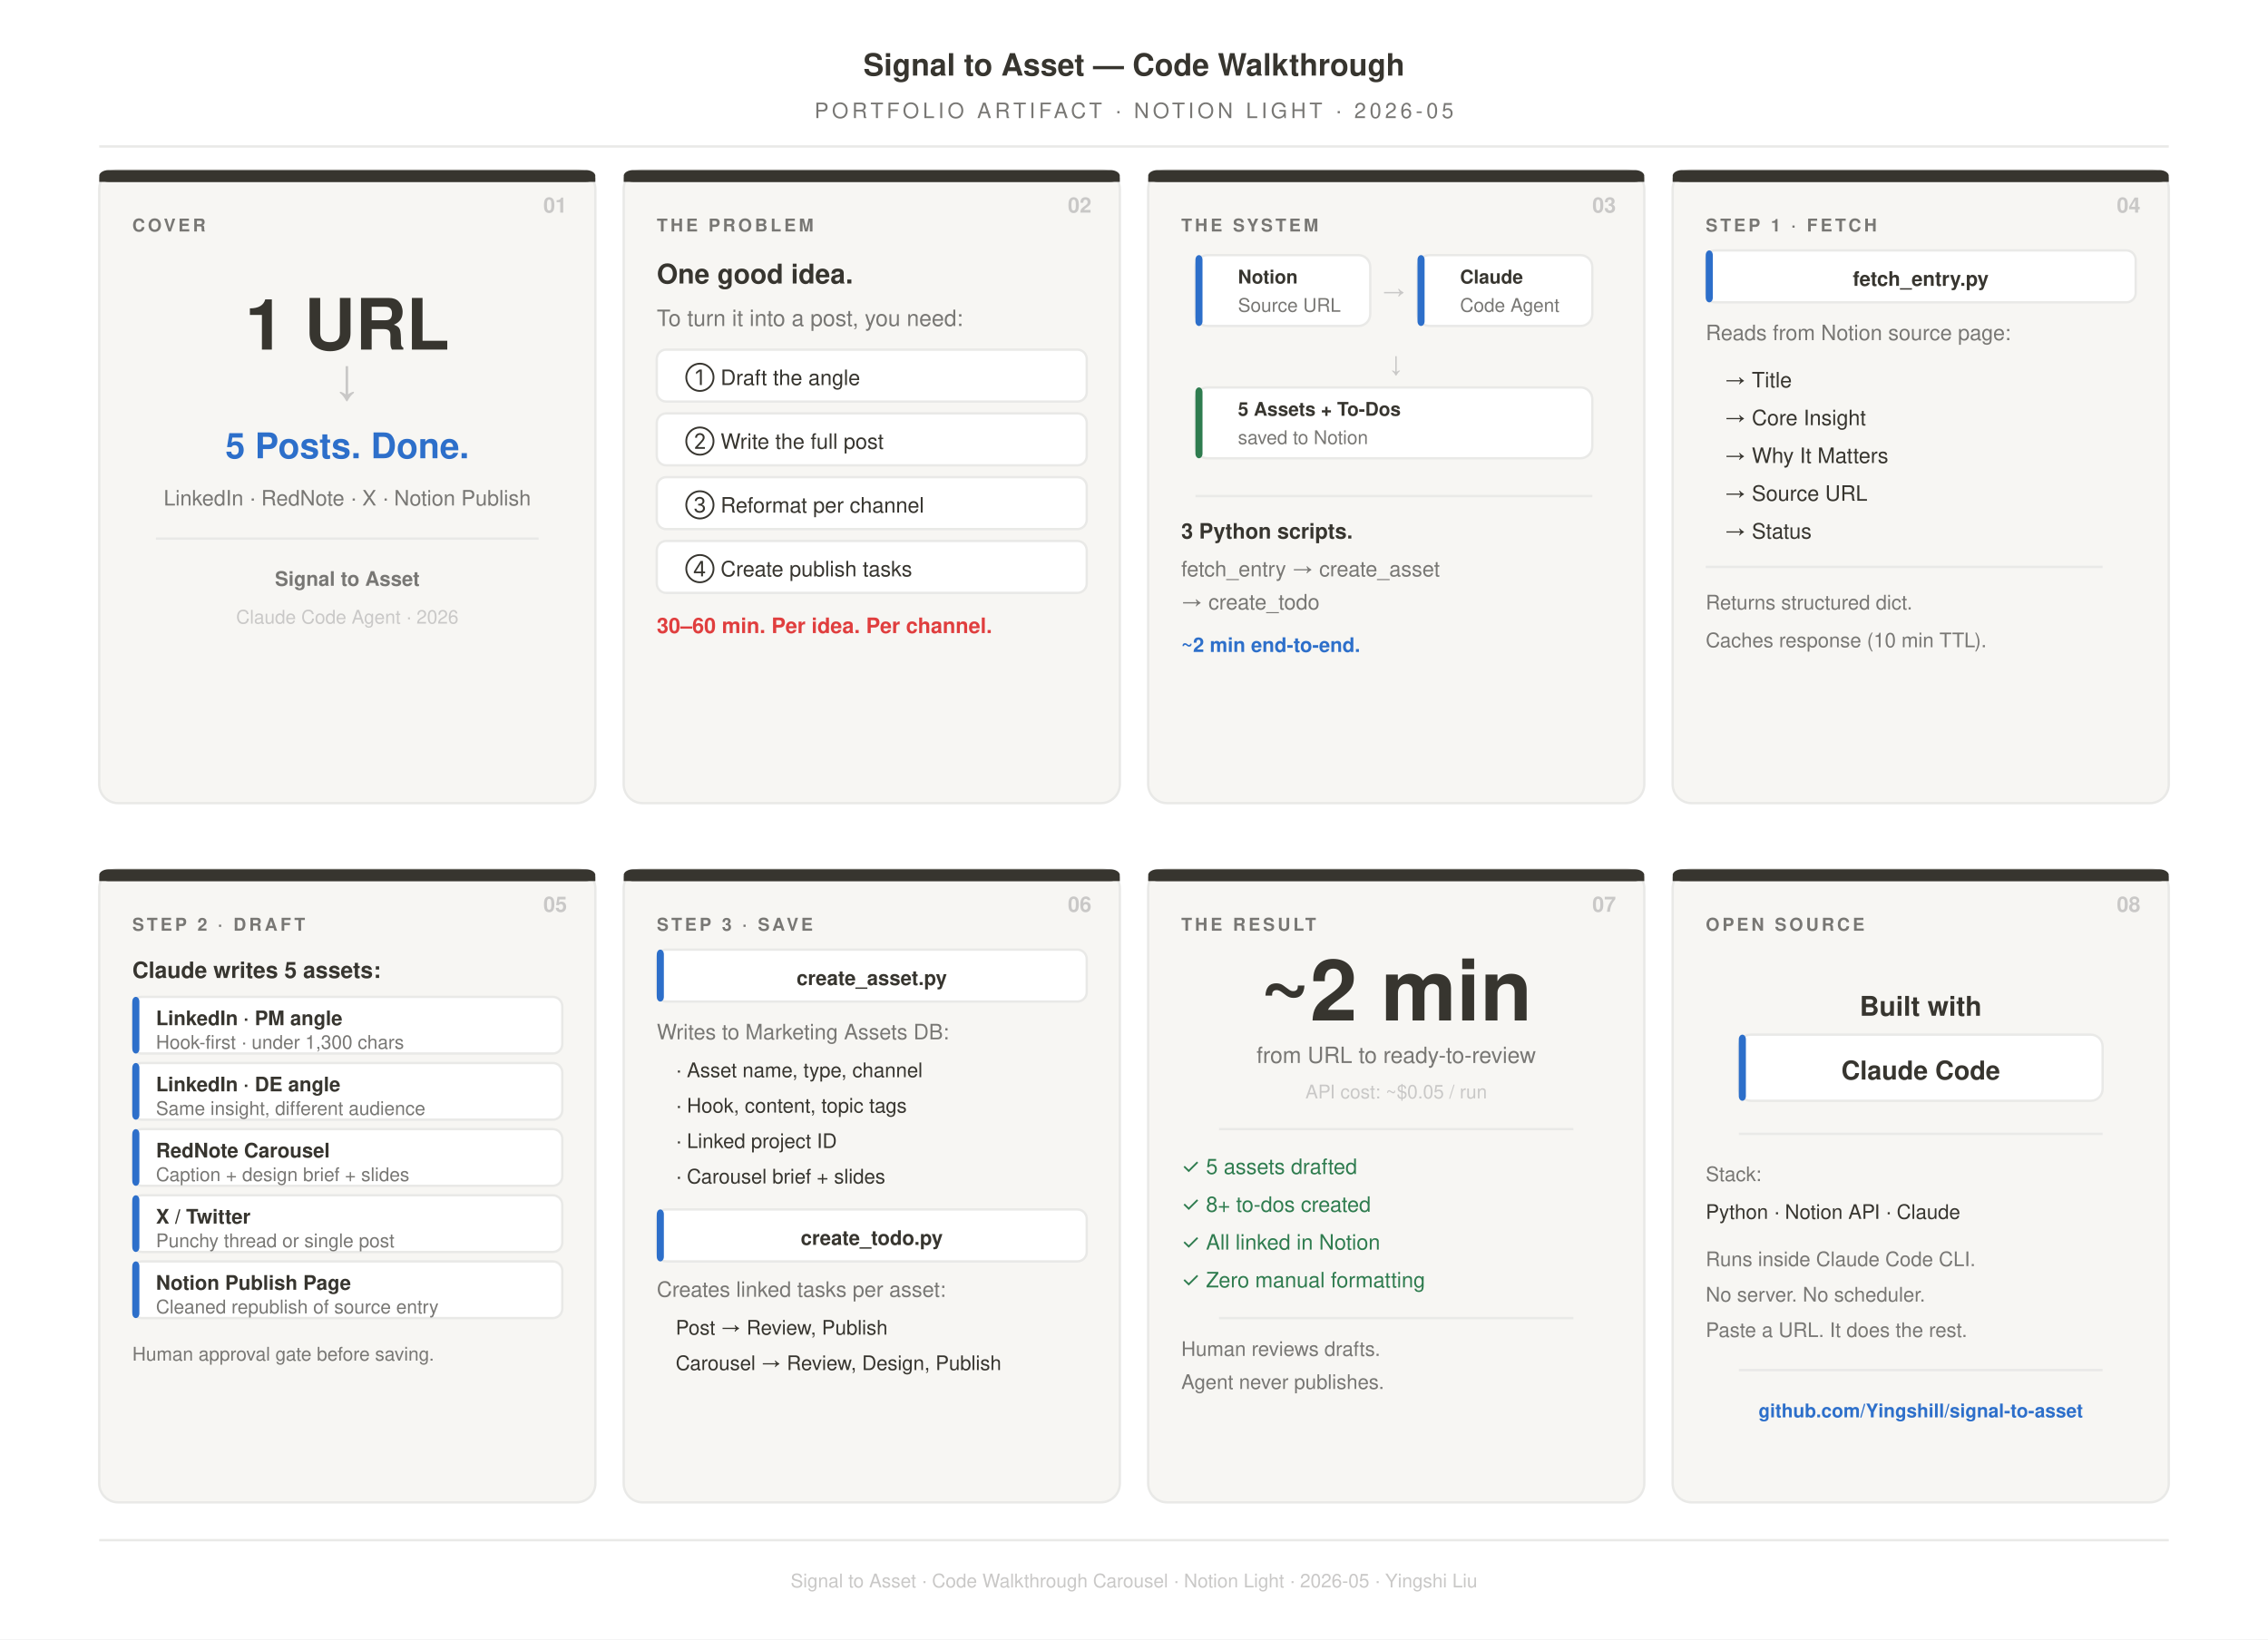
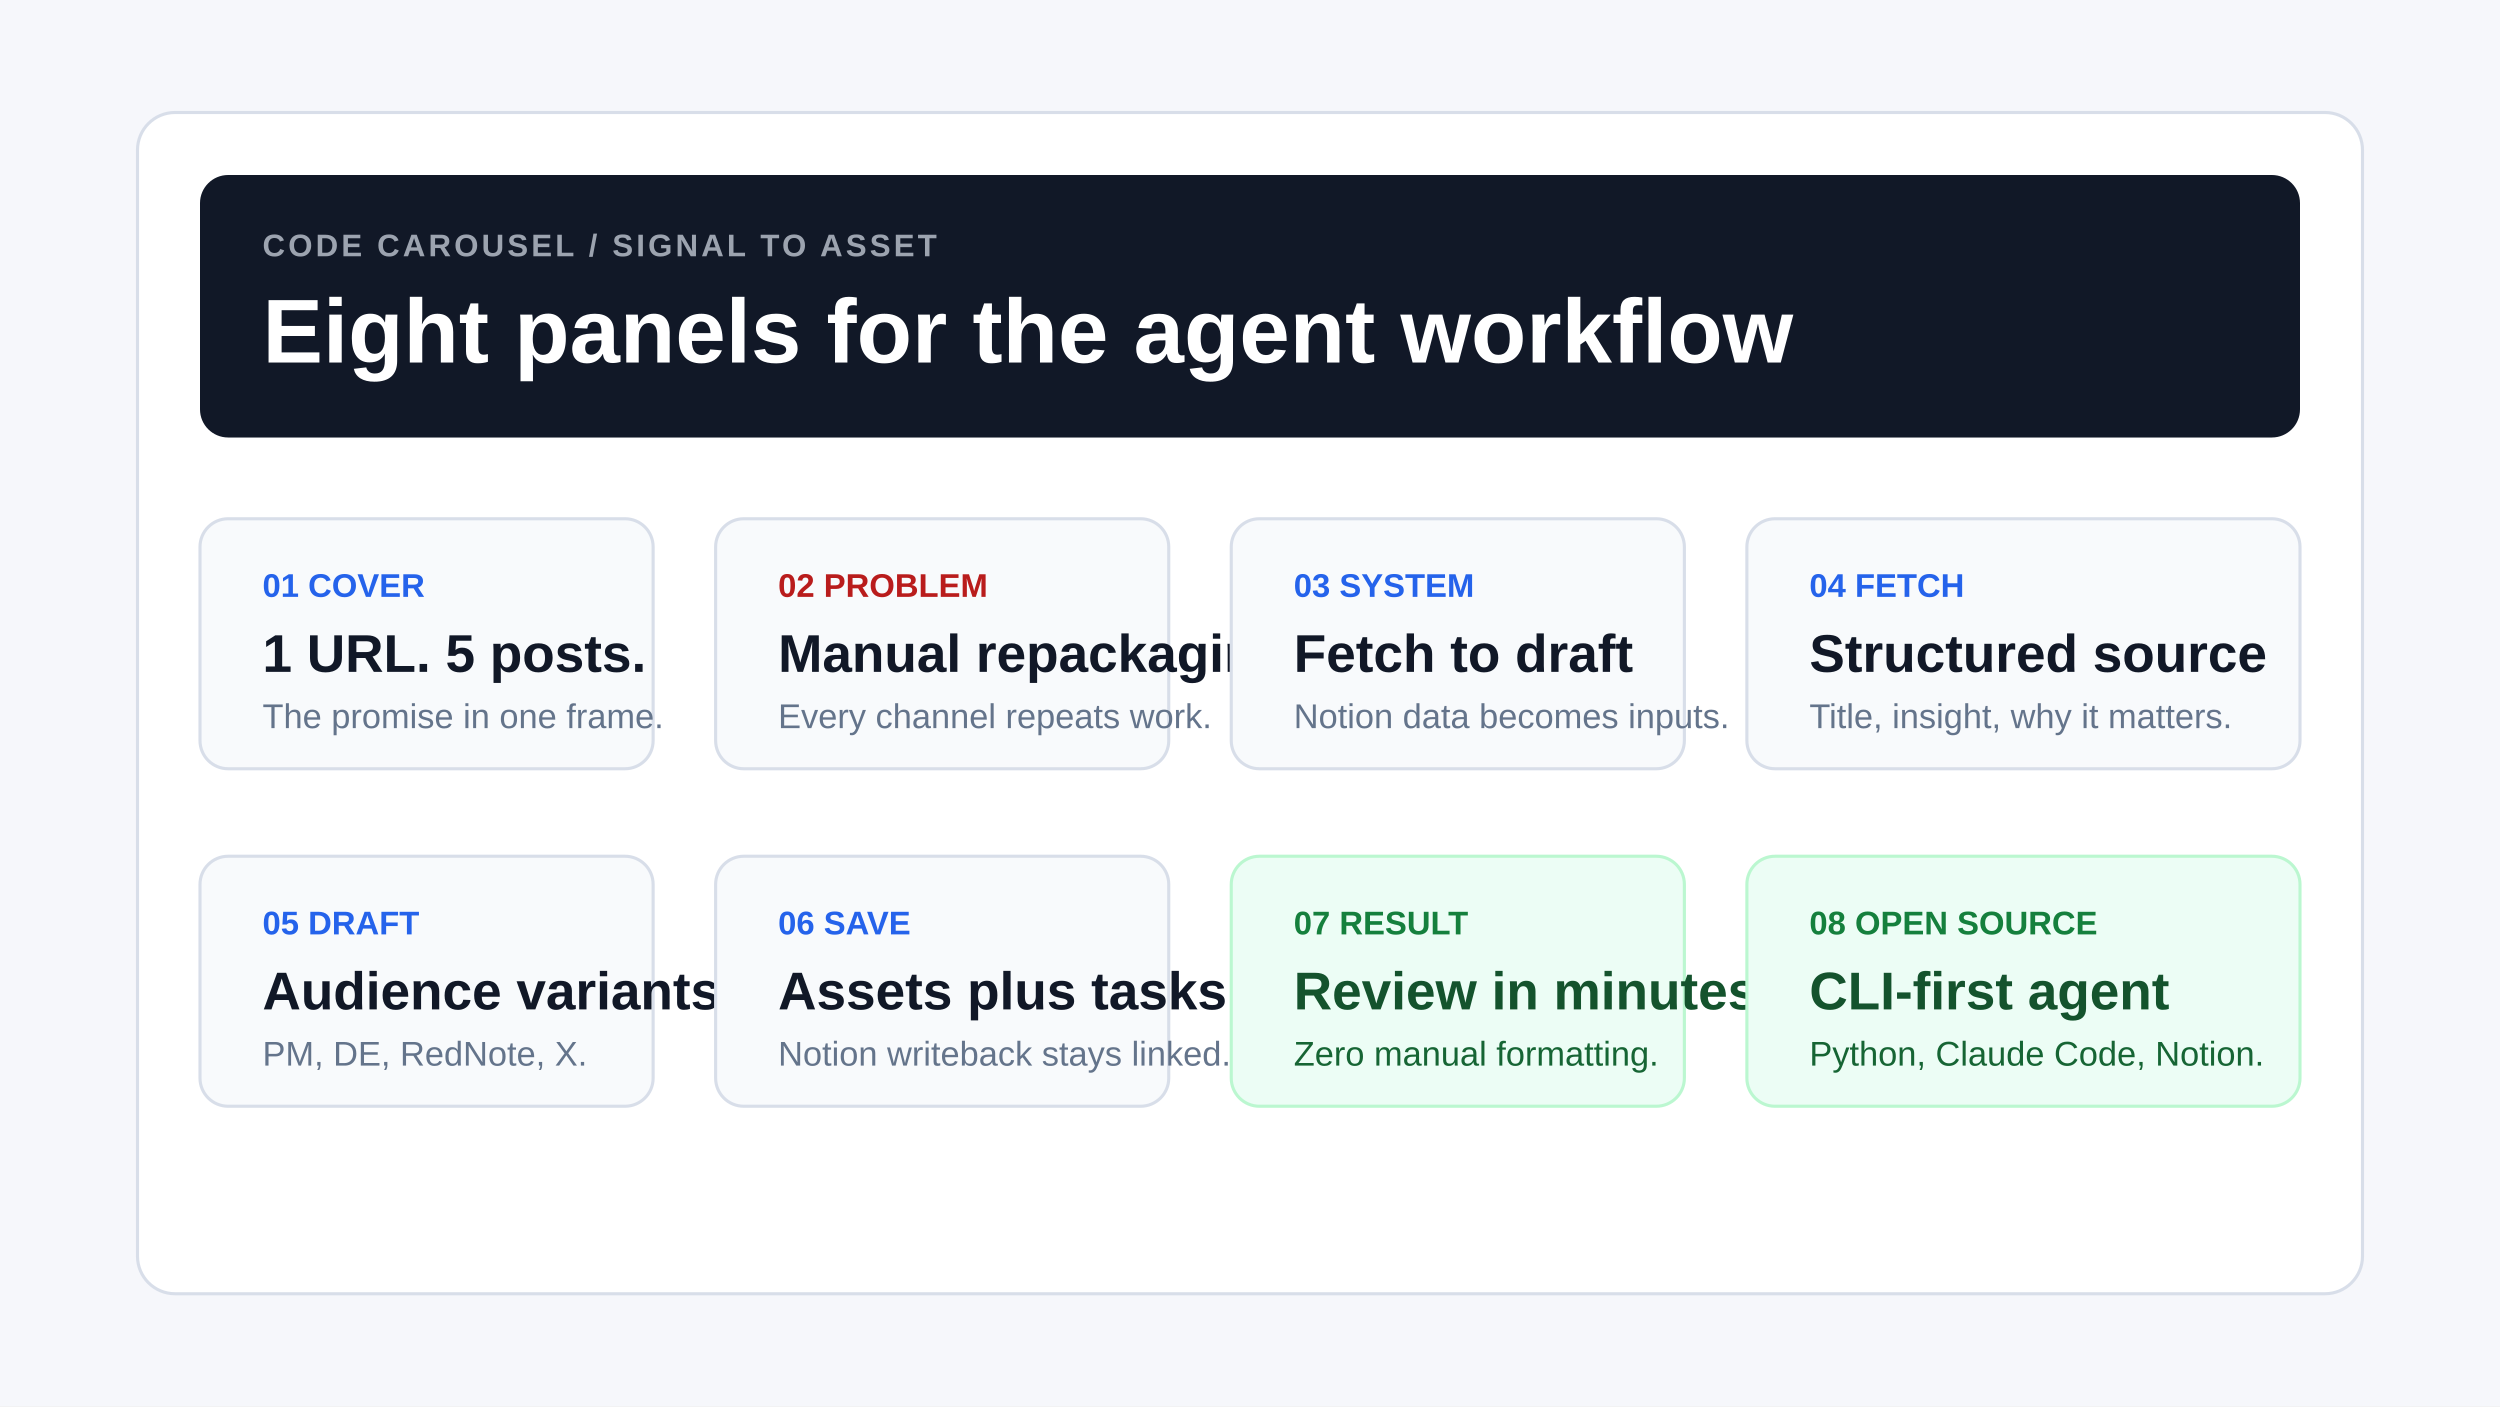
- <svg xmlns="http://www.w3.org/2000/svg" viewBox="0 0 960 694" font-family="-apple-system,BlinkMacSystemFont,'Segoe UI',Helvetica,Arial,sans-serif">
-   <rect width="960" height="694" fill="#ffffff" />
-   <text x="480" y="32" font-size="13" font-weight="700" fill="#37352f" text-anchor="middle">Signal to Asset — Code Walkthrough</text>
-   <text x="480" y="50" font-size="9" fill="#787774" text-anchor="middle" letter-spacing="1.5">PORTFOLIO ARTIFACT · NOTION LIGHT · 2026-05</text>
-   <line x1="42" y1="62" x2="918" y2="62" stroke="#e9e9e7" stroke-width="1" />
-   <rect x="42" y="72" width="210" height="268" rx="8" fill="#f7f6f3" stroke="#e9e9e7" stroke-width="1" />
-   <rect x="42" y="72" width="210" height="5" rx="4" fill="#37352f" />
-   <rect x="42" y="75" width="210" height="2" fill="#37352f" />
-   <text x="240" y="90" font-size="9" fill="#c9c8c7" text-anchor="end" font-weight="600">01</text>
-   <text x="56" y="98" font-size="7.5" fill="#787774" letter-spacing="1.2" font-weight="600">COVER</text>
-   <text x="147" y="148" font-size="30" font-weight="800" fill="#37352f" text-anchor="middle">1 URL</text>
-   <text x="147" y="168" font-size="18" fill="#c9c8c7" text-anchor="middle">↓</text>
-   <text x="147" y="194" font-size="15" font-weight="700" fill="#2d6fca" text-anchor="middle">5 Posts. Done.</text>
-   <text x="147" y="214" font-size="9" fill="#787774" text-anchor="middle">LinkedIn · RedNote · X · Notion Publish</text>
-   <line x1="66" y1="228" x2="228" y2="228" stroke="#e9e9e7" stroke-width="1" />
-   <text x="147" y="248" font-size="8.5" fill="#787774" text-anchor="middle" font-weight="600">Signal to Asset</text>
-   <text x="147" y="264" font-size="8" fill="#c9c8c7" text-anchor="middle">Claude Code Agent · 2026</text>
-   <rect x="264" y="72" width="210" height="268" rx="8" fill="#f7f6f3" stroke="#e9e9e7" stroke-width="1" />
-   <rect x="264" y="72" width="210" height="5" rx="4" fill="#37352f" />
-   <rect x="264" y="75" width="210" height="2" fill="#37352f" />
-   <text x="462" y="90" font-size="9" fill="#c9c8c7" text-anchor="end" font-weight="600">02</text>
-   <text x="278" y="98" font-size="7.5" fill="#787774" letter-spacing="1.2" font-weight="600">THE PROBLEM</text>
-   <text x="278" y="120" font-size="11.5" font-weight="700" fill="#37352f">One good idea.</text>
-   <text x="278" y="138" font-size="9.5" fill="#787774">To turn it into a post, you need:</text>
-   <rect x="278" y="148" width="182" height="22" rx="4" fill="#ffffff" stroke="#e9e9e7" stroke-width="1" />
-   <text x="290" y="163" font-size="9" fill="#37352f">① Draft the angle</text>
-   <rect x="278" y="175" width="182" height="22" rx="4" fill="#ffffff" stroke="#e9e9e7" stroke-width="1" />
-   <text x="290" y="190" font-size="9" fill="#37352f">② Write the full post</text>
-   <rect x="278" y="202" width="182" height="22" rx="4" fill="#ffffff" stroke="#e9e9e7" stroke-width="1" />
-   <text x="290" y="217" font-size="9" fill="#37352f">③ Reformat per channel</text>
-   <rect x="278" y="229" width="182" height="22" rx="4" fill="#ffffff" stroke="#e9e9e7" stroke-width="1" />
-   <text x="290" y="244" font-size="9" fill="#37352f">④ Create publish tasks</text>
-   <text x="278" y="268" font-size="9" fill="#e03e3e" font-weight="600">30–60 min. Per idea. Per channel.</text>
-   <rect x="486" y="72" width="210" height="268" rx="8" fill="#f7f6f3" stroke="#e9e9e7" stroke-width="1" />
-   <rect x="486" y="72" width="210" height="5" rx="4" fill="#37352f" />
-   <rect x="486" y="75" width="210" height="2" fill="#37352f" />
-   <text x="684" y="90" font-size="9" fill="#c9c8c7" text-anchor="end" font-weight="600">03</text>
-   <text x="500" y="98" font-size="7.5" fill="#787774" letter-spacing="1.2" font-weight="600">THE SYSTEM</text>
-   <rect x="506" y="108" width="74" height="30" rx="5" fill="#ffffff" stroke="#e9e9e7" stroke-width="1" />
-   <rect x="506" y="108" width="3" height="30" rx="2" fill="#2d6fca" />
-   <text x="524" y="120" font-size="8" fill="#37352f" font-weight="700">Notion</text>
-   <text x="524" y="132" font-size="8" fill="#787774">Source URL</text>
-   <text x="590" y="127" font-size="10" fill="#c9c8c7" text-anchor="middle">→</text>
-   <rect x="600" y="108" width="74" height="30" rx="5" fill="#ffffff" stroke="#e9e9e7" stroke-width="1" />
-   <rect x="600" y="108" width="3" height="30" rx="2" fill="#2d6fca" />
-   <text x="618" y="120" font-size="8" fill="#37352f" font-weight="700">Claude</text>
-   <text x="618" y="132" font-size="8" fill="#787774">Code Agent</text>
-   <text x="591" y="158" font-size="10" fill="#c9c8c7" text-anchor="middle">↓</text>
-   <rect x="506" y="164" width="168" height="30" rx="5" fill="#ffffff" stroke="#e9e9e7" stroke-width="1" />
-   <rect x="506" y="164" width="3" height="30" rx="2" fill="#2f7c4f" />
-   <text x="524" y="176" font-size="8" fill="#37352f" font-weight="700">5 Assets + To-Dos</text>
-   <text x="524" y="188" font-size="8" fill="#787774">saved to Notion</text>
-   <line x1="506" y1="210" x2="674" y2="210" stroke="#e9e9e7" stroke-width="1" />
-   <text x="500" y="228" font-size="9" fill="#37352f" font-weight="600">3 Python scripts.</text>
-   <text x="500" y="244" font-size="9" fill="#787774">fetch_entry → create_asset</text>
-   <text x="500" y="258" font-size="9" fill="#787774">→ create_todo</text>
-   <text x="500" y="276" font-size="8.5" fill="#2d6fca" font-weight="600">~2 min end-to-end.</text>
-   <rect x="708" y="72" width="210" height="268" rx="8" fill="#f7f6f3" stroke="#e9e9e7" stroke-width="1" />
-   <rect x="708" y="72" width="210" height="5" rx="4" fill="#37352f" />
-   <rect x="708" y="75" width="210" height="2" fill="#37352f" />
-   <text x="906" y="90" font-size="9" fill="#c9c8c7" text-anchor="end" font-weight="600">04</text>
-   <text x="722" y="98" font-size="7.5" fill="#787774" letter-spacing="1.2" font-weight="600">STEP 1 · FETCH</text>
-   <rect x="722" y="106" width="182" height="22" rx="4" fill="#ffffff" stroke="#e9e9e7" stroke-width="1" />
-   <rect x="722" y="106" width="3" height="22" rx="2" fill="#2d6fca" />
-   <text x="813" y="121" font-size="8.5" fill="#37352f" font-weight="700" text-anchor="middle">fetch_entry.py</text>
-   <text x="722" y="144" font-size="9" fill="#787774">Reads from Notion source page:</text>
-   <text x="730" y="164" font-size="9" fill="#37352f">→  Title</text>
-   <text x="730" y="180" font-size="9" fill="#37352f">→  Core Insight</text>
-   <text x="730" y="196" font-size="9" fill="#37352f">→  Why It Matters</text>
-   <text x="730" y="212" font-size="9" fill="#37352f">→  Source URL</text>
-   <text x="730" y="228" font-size="9" fill="#37352f">→  Status</text>
-   <line x1="722" y1="240" x2="890" y2="240" stroke="#e9e9e7" stroke-width="1" />
-   <text x="722" y="258" font-size="8.5" fill="#787774">Returns structured dict.</text>
-   <text x="722" y="274" font-size="8.5" fill="#787774">Caches response (10 min TTL).</text>
-   <rect x="42" y="368" width="210" height="268" rx="8" fill="#f7f6f3" stroke="#e9e9e7" stroke-width="1" />
-   <rect x="42" y="368" width="210" height="5" rx="4" fill="#37352f" />
-   <rect x="42" y="371" width="210" height="2" fill="#37352f" />
-   <text x="240" y="386" font-size="9" fill="#c9c8c7" text-anchor="end" font-weight="600">05</text>
-   <text x="56" y="394" font-size="7.5" fill="#787774" letter-spacing="1.2" font-weight="600">STEP 2 · DRAFT</text>
-   <text x="56" y="414" font-size="9.5" fill="#37352f" font-weight="600">Claude writes 5 assets:</text>
-   <rect x="56" y="422" width="182" height="24" rx="4" fill="#ffffff" stroke="#e9e9e7" stroke-width="1" />
-   <rect x="56" y="422" width="3" height="24" rx="2" fill="#2d6fca" />
-   <text x="66" y="434" font-size="8.5" fill="#37352f" font-weight="700">LinkedIn · PM angle</text>
-   <text x="66" y="444" font-size="8" fill="#787774">Hook-first · under 1,300 chars</text>
-   <rect x="56" y="450" width="182" height="24" rx="4" fill="#ffffff" stroke="#e9e9e7" stroke-width="1" />
-   <rect x="56" y="450" width="3" height="24" rx="2" fill="#2d6fca" />
-   <text x="66" y="462" font-size="8.5" fill="#37352f" font-weight="700">LinkedIn · DE angle</text>
-   <text x="66" y="472" font-size="8" fill="#787774">Same insight, different audience</text>
-   <rect x="56" y="478" width="182" height="24" rx="4" fill="#ffffff" stroke="#e9e9e7" stroke-width="1" />
-   <rect x="56" y="478" width="3" height="24" rx="2" fill="#2d6fca" />
-   <text x="66" y="490" font-size="8.5" fill="#37352f" font-weight="700">RedNote Carousel</text>
-   <text x="66" y="500" font-size="8" fill="#787774">Caption + design brief + slides</text>
-   <rect x="56" y="506" width="182" height="24" rx="4" fill="#ffffff" stroke="#e9e9e7" stroke-width="1" />
-   <rect x="56" y="506" width="3" height="24" rx="2" fill="#2d6fca" />
-   <text x="66" y="518" font-size="8.5" fill="#37352f" font-weight="700">X / Twitter</text>
-   <text x="66" y="528" font-size="8" fill="#787774">Punchy thread or single post</text>
-   <rect x="56" y="534" width="182" height="24" rx="4" fill="#ffffff" stroke="#e9e9e7" stroke-width="1" />
-   <rect x="56" y="534" width="3" height="24" rx="2" fill="#2d6fca" />
-   <text x="66" y="546" font-size="8.5" fill="#37352f" font-weight="700">Notion Publish Page</text>
-   <text x="66" y="556" font-size="8" fill="#787774">Cleaned republish of source entry</text>
-   <text x="56" y="576" font-size="8" fill="#787774">Human approval gate before saving.</text>
-   <rect x="264" y="368" width="210" height="268" rx="8" fill="#f7f6f3" stroke="#e9e9e7" stroke-width="1" />
-   <rect x="264" y="368" width="210" height="5" rx="4" fill="#37352f" />
-   <rect x="264" y="371" width="210" height="2" fill="#37352f" />
-   <text x="462" y="386" font-size="9" fill="#c9c8c7" text-anchor="end" font-weight="600">06</text>
-   <text x="278" y="394" font-size="7.5" fill="#787774" letter-spacing="1.2" font-weight="600">STEP 3 · SAVE</text>
-   <rect x="278" y="402" width="182" height="22" rx="4" fill="#ffffff" stroke="#e9e9e7" stroke-width="1" />
-   <rect x="278" y="402" width="3" height="22" rx="2" fill="#2d6fca" />
-   <text x="369" y="417" font-size="8.5" fill="#37352f" font-weight="700" text-anchor="middle">create_asset.py</text>
-   <text x="278" y="440" font-size="9" fill="#787774">Writes to Marketing Assets DB:</text>
-   <text x="286" y="456" font-size="8.5" fill="#37352f">· Asset name, type, channel</text>
-   <text x="286" y="471" font-size="8.5" fill="#37352f">· Hook, content, topic tags</text>
-   <text x="286" y="486" font-size="8.5" fill="#37352f">· Linked project ID</text>
-   <text x="286" y="501" font-size="8.5" fill="#37352f">· Carousel brief + slides</text>
-   <rect x="278" y="512" width="182" height="22" rx="4" fill="#ffffff" stroke="#e9e9e7" stroke-width="1" />
-   <rect x="278" y="512" width="3" height="22" rx="2" fill="#2d6fca" />
-   <text x="369" y="527" font-size="8.5" fill="#37352f" font-weight="700" text-anchor="middle">create_todo.py</text>
-   <text x="278" y="549" font-size="9" fill="#787774">Creates linked tasks per asset:</text>
-   <text x="286" y="565" font-size="8.5" fill="#37352f">Post → Review, Publish</text>
-   <text x="286" y="580" font-size="8.5" fill="#37352f">Carousel → Review, Design, Publish</text>
-   <rect x="486" y="368" width="210" height="268" rx="8" fill="#f7f6f3" stroke="#e9e9e7" stroke-width="1" />
-   <rect x="486" y="368" width="210" height="5" rx="4" fill="#37352f" />
-   <rect x="486" y="371" width="210" height="2" fill="#37352f" />
-   <text x="684" y="386" font-size="9" fill="#c9c8c7" text-anchor="end" font-weight="600">07</text>
-   <text x="500" y="394" font-size="7.5" fill="#787774" letter-spacing="1.2" font-weight="600">THE RESULT</text>
-   <text x="591" y="432" font-size="36" font-weight="800" fill="#37352f" text-anchor="middle">~2 min</text>
-   <text x="591" y="450" font-size="9.5" fill="#787774" text-anchor="middle">from URL to ready-to-review</text>
-   <text x="591" y="465" font-size="8" fill="#c9c8c7" text-anchor="middle">API cost: ~$0.05 / run</text>
-   <line x1="516" y1="478" x2="666" y2="478" stroke="#e9e9e7" stroke-width="1" />
-   <text x="500" y="497" font-size="9" fill="#2f7c4f">✓  5 assets drafted</text>
-   <text x="500" y="513" font-size="9" fill="#2f7c4f">✓  8+ to-dos created</text>
-   <text x="500" y="529" font-size="9" fill="#2f7c4f">✓  All linked in Notion</text>
-   <text x="500" y="545" font-size="9" fill="#2f7c4f">✓  Zero manual formatting</text>
-   <line x1="516" y1="558" x2="666" y2="558" stroke="#e9e9e7" stroke-width="1" />
-   <text x="500" y="574" font-size="8.5" fill="#787774">Human reviews drafts.</text>
-   <text x="500" y="588" font-size="8.5" fill="#787774">Agent never publishes.</text>
-   <rect x="708" y="368" width="210" height="268" rx="8" fill="#f7f6f3" stroke="#e9e9e7" stroke-width="1" />
-   <rect x="708" y="368" width="210" height="5" rx="4" fill="#37352f" />
-   <rect x="708" y="371" width="210" height="2" fill="#37352f" />
-   <text x="906" y="386" font-size="9" fill="#c9c8c7" text-anchor="end" font-weight="600">08</text>
-   <text x="722" y="394" font-size="7.5" fill="#787774" letter-spacing="1.2" font-weight="600">OPEN SOURCE</text>
-   <text x="813" y="430" font-size="11.5" font-weight="700" fill="#37352f" text-anchor="middle">Built with</text>
-   <rect x="736" y="438" width="154" height="28" rx="5" fill="#ffffff" stroke="#e9e9e7" stroke-width="1" />
-   <rect x="736" y="438" width="3" height="28" rx="2" fill="#2d6fca" />
-   <text x="813" y="457" font-size="11" fill="#37352f" font-weight="700" text-anchor="middle">Claude Code</text>
-   <line x1="736" y1="480" x2="890" y2="480" stroke="#e9e9e7" stroke-width="1" />
-   <text x="722" y="500" font-size="8.5" fill="#787774">Stack:</text>
-   <text x="722" y="516" font-size="8.5" fill="#37352f">Python · Notion API · Claude</text>
-   <text x="722" y="536" font-size="8.5" fill="#787774">Runs inside Claude Code CLI.</text>
-   <text x="722" y="551" font-size="8.5" fill="#787774">No server. No scheduler.</text>
-   <text x="722" y="566" font-size="8.5" fill="#787774">Paste a URL. It does the rest.</text>
-   <line x1="736" y1="580" x2="890" y2="580" stroke="#e9e9e7" stroke-width="1" />
-   <text x="813" y="600" font-size="8" fill="#2d6fca" text-anchor="middle" font-weight="600">github.com/Yingshill/signal-to-asset</text>
-   <line x1="42" y1="652" x2="918" y2="652" stroke="#e9e9e7" stroke-width="1" />
-   <text x="480" y="672" font-size="8" fill="#c9c8c7" text-anchor="middle">Signal to Asset · Code Walkthrough Carousel · Notion Light · 2026-05 · Yingshi Liu</text>
+ <svg xmlns="http://www.w3.org/2000/svg" width="1600" height="900" viewBox="0 0 1600 900" fill="none">
+   <rect width="1600" height="900" fill="#F6F7FB" />
+   <rect x="88" y="72" width="1424" height="756" rx="24" fill="#FFFFFF" stroke="#D8DEE9" stroke-width="2" />
+   <rect x="128" y="112" width="1344" height="168" rx="18" fill="#111827" />
+   <text x="168" y="164" fill="#9CA3AF" font-family="Arial, Helvetica, sans-serif" font-size="20" font-weight="700" letter-spacing="2">CODE CAROUSEL / SIGNAL TO ASSET</text>
+   <text x="168" y="232" fill="#FFFFFF" font-family="Arial, Helvetica, sans-serif" font-size="58" font-weight="800">Eight panels for the agent workflow</text>
+   <rect x="128" y="332" width="290" height="160" rx="18" fill="#F8FAFC" stroke="#D8DEE9" stroke-width="2" />
+   <text x="168" y="382" fill="#2563EB" font-family="Arial, Helvetica, sans-serif" font-size="21" font-weight="800">01 COVER</text>
+   <text x="168" y="430" fill="#111827" font-family="Arial, Helvetica, sans-serif" font-size="34" font-weight="800">1 URL. 5 posts.</text>
+   <text x="168" y="466" fill="#64748B" font-family="Arial, Helvetica, sans-serif" font-size="22">The promise in one frame.</text>
+   <rect x="458" y="332" width="290" height="160" rx="18" fill="#F8FAFC" stroke="#D8DEE9" stroke-width="2" />
+   <text x="498" y="382" fill="#B91C1C" font-family="Arial, Helvetica, sans-serif" font-size="21" font-weight="800">02 PROBLEM</text>
+   <text x="498" y="430" fill="#111827" font-family="Arial, Helvetica, sans-serif" font-size="34" font-weight="800">Manual repackaging</text>
+   <text x="498" y="466" fill="#64748B" font-family="Arial, Helvetica, sans-serif" font-size="22">Every channel repeats work.</text>
+   <rect x="788" y="332" width="290" height="160" rx="18" fill="#F8FAFC" stroke="#D8DEE9" stroke-width="2" />
+   <text x="828" y="382" fill="#2563EB" font-family="Arial, Helvetica, sans-serif" font-size="21" font-weight="800">03 SYSTEM</text>
+   <text x="828" y="430" fill="#111827" font-family="Arial, Helvetica, sans-serif" font-size="34" font-weight="800">Fetch to draft</text>
+   <text x="828" y="466" fill="#64748B" font-family="Arial, Helvetica, sans-serif" font-size="22">Notion data becomes inputs.</text>
+   <rect x="1118" y="332" width="354" height="160" rx="18" fill="#F8FAFC" stroke="#D8DEE9" stroke-width="2" />
+   <text x="1158" y="382" fill="#2563EB" font-family="Arial, Helvetica, sans-serif" font-size="21" font-weight="800">04 FETCH</text>
+   <text x="1158" y="430" fill="#111827" font-family="Arial, Helvetica, sans-serif" font-size="34" font-weight="800">Structured source</text>
+   <text x="1158" y="466" fill="#64748B" font-family="Arial, Helvetica, sans-serif" font-size="22">Title, insight, why it matters.</text>
+   <rect x="128" y="548" width="290" height="160" rx="18" fill="#F8FAFC" stroke="#D8DEE9" stroke-width="2" />
+   <text x="168" y="598" fill="#2563EB" font-family="Arial, Helvetica, sans-serif" font-size="21" font-weight="800">05 DRAFT</text>
+   <text x="168" y="646" fill="#111827" font-family="Arial, Helvetica, sans-serif" font-size="34" font-weight="800">Audience variants</text>
+   <text x="168" y="682" fill="#64748B" font-family="Arial, Helvetica, sans-serif" font-size="22">PM, DE, RedNote, X.</text>
+   <rect x="458" y="548" width="290" height="160" rx="18" fill="#F8FAFC" stroke="#D8DEE9" stroke-width="2" />
+   <text x="498" y="598" fill="#2563EB" font-family="Arial, Helvetica, sans-serif" font-size="21" font-weight="800">06 SAVE</text>
+   <text x="498" y="646" fill="#111827" font-family="Arial, Helvetica, sans-serif" font-size="34" font-weight="800">Assets plus tasks</text>
+   <text x="498" y="682" fill="#64748B" font-family="Arial, Helvetica, sans-serif" font-size="22">Notion writeback stays linked.</text>
+   <rect x="788" y="548" width="290" height="160" rx="18" fill="#ECFDF5" stroke="#BBF7D0" stroke-width="2" />
+   <text x="828" y="598" fill="#15803D" font-family="Arial, Helvetica, sans-serif" font-size="21" font-weight="800">07 RESULT</text>
+   <text x="828" y="646" fill="#14532D" font-family="Arial, Helvetica, sans-serif" font-size="34" font-weight="800">Review in minutes</text>
+   <text x="828" y="682" fill="#166534" font-family="Arial, Helvetica, sans-serif" font-size="22">Zero manual formatting.</text>
+   <rect x="1118" y="548" width="354" height="160" rx="18" fill="#ECFDF5" stroke="#BBF7D0" stroke-width="2" />
+   <text x="1158" y="598" fill="#15803D" font-family="Arial, Helvetica, sans-serif" font-size="21" font-weight="800">08 OPEN SOURCE</text>
+   <text x="1158" y="646" fill="#14532D" font-family="Arial, Helvetica, sans-serif" font-size="34" font-weight="800">CLI-first agent</text>
+   <text x="1158" y="682" fill="#166534" font-family="Arial, Helvetica, sans-serif" font-size="22">Python, Claude Code, Notion.</text>
</svg>
